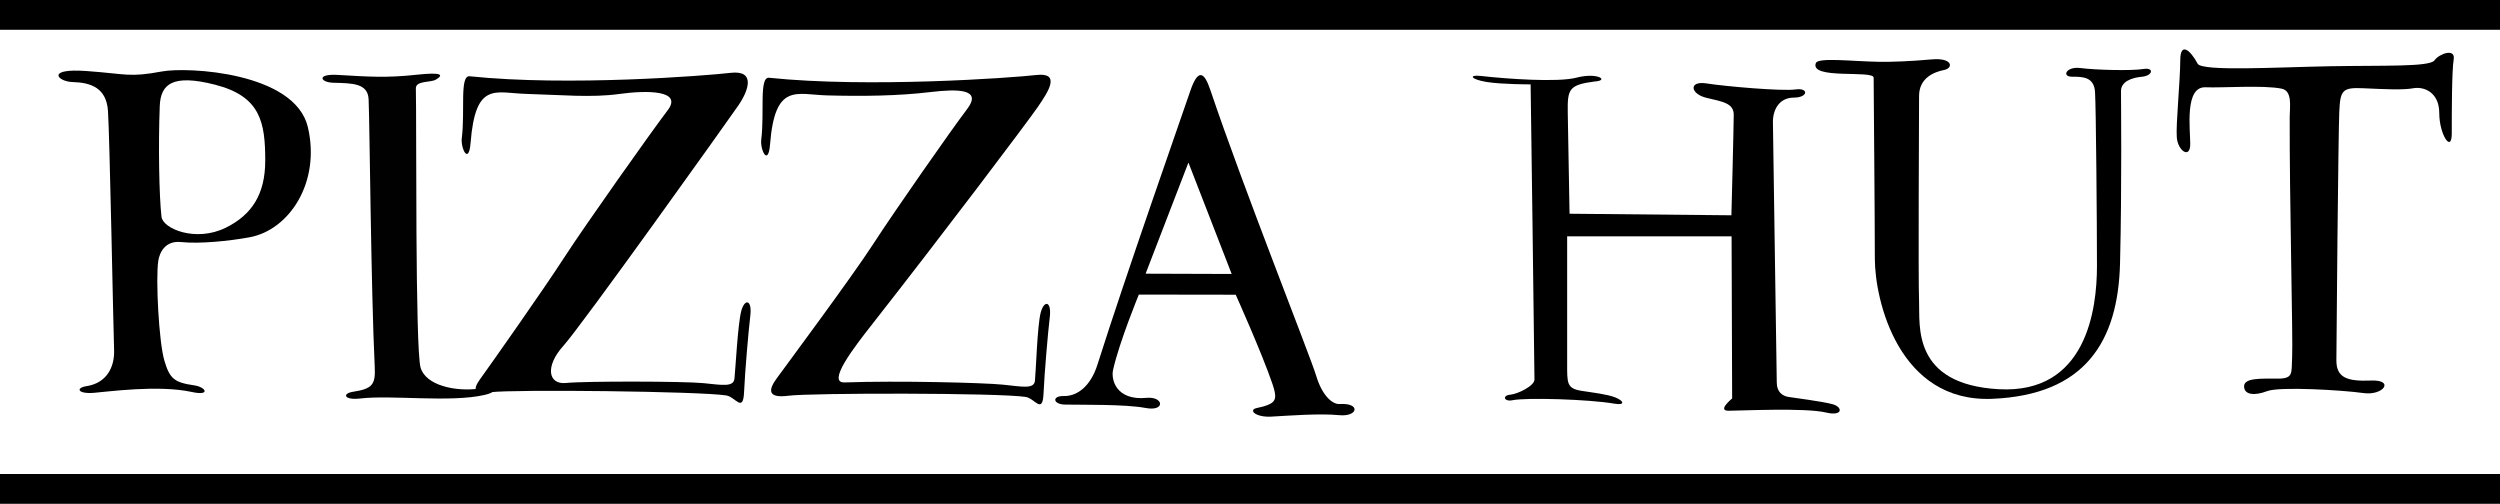
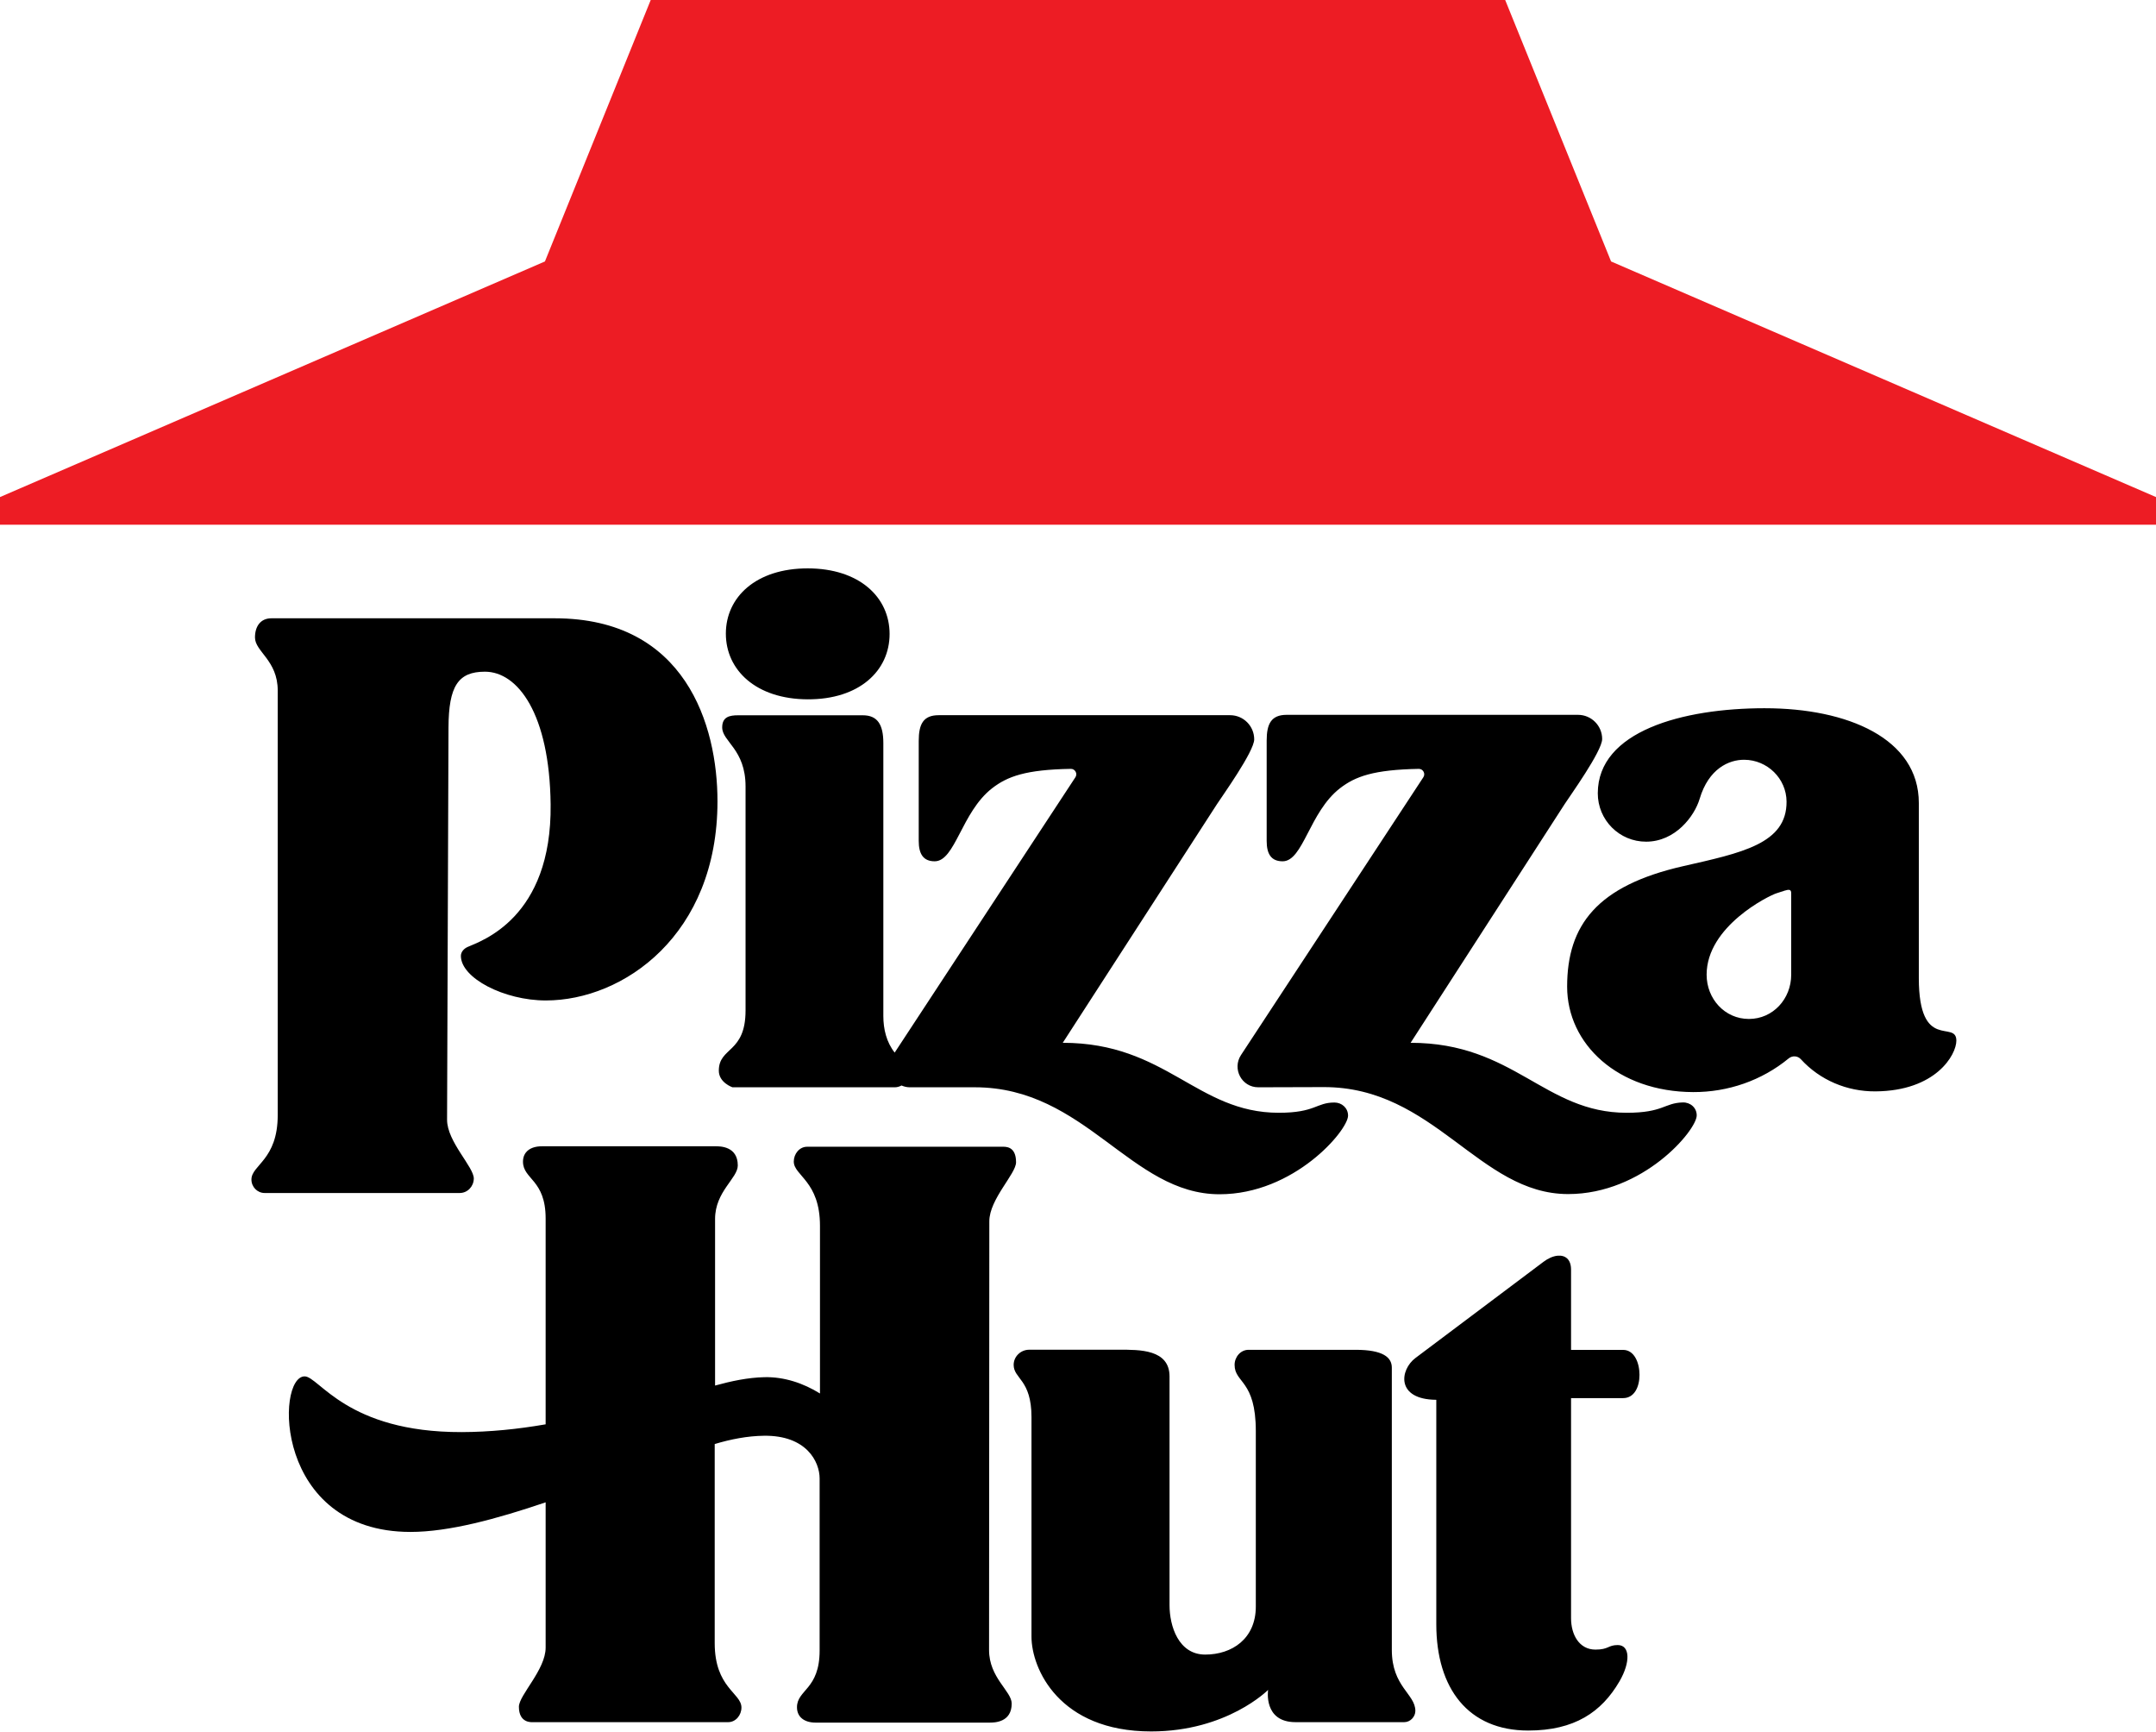
- <svg xmlns="http://www.w3.org/2000/svg" width="244.197mm" height="49.209mm" viewBox="0 0 244.197 49.209" version="1.1" id="svg46419">
-   <defs id="defs46416" />
-   <g id="layer1" transform="translate(-20.86717,-121.4631)">
-     <path id="path47615" style="fill:#000000;fill-opacity:1;stroke:#000000;stroke-width:0;stroke-linecap:square;stroke-opacity:0" d="m 28.027,128.362 c -2.423,0.063 -1.354,1.08 -0.067,1.115 1.841,0.05 3.299,0.608 3.454,2.814 0.163,2.325 0.531,21.611 0.597,23.337 0.066,1.726 -0.748,3.257 -2.689,3.552 -1.077,0.164 -0.897,0.775 0.697,0.656 1.302,-0.097 6.276,-0.806 9.597,-0.083 1.853,0.404 1.371,-0.486 0.215,-0.65 -1.978,-0.281 -2.39,-0.685 -2.905,-2.405 -0.543,-1.816 -0.864,-8.026 -0.598,-9.755 0.126,-0.821 0.681,-2.001 2.226,-1.837 1.787,0.19 4.613,-0.088 6.673,-0.462 3.918,-0.711 6.974,-5.398 5.712,-10.762 -1.262,-5.364 -11.738,-5.905 -14.246,-5.44 -3.254,0.604 -3.42,0.241 -7.405,-0.043 -0.498,-0.035 -0.915,-0.046 -1.261,-0.037 z m 18.748,8.784 c 0.003,3.302 -1.321,5.309 -3.852,6.558 -2.939,1.451 -6.151,0.099 -6.283,-1.073 -0.232,-2.052 -0.317,-6.984 -0.168,-10.807 0.083,-2.126 1.214,-3.157 5.394,-2.09 4.458,1.138 4.906,3.674 4.91,7.412 z" />
-     <path id="path47615-8" style="fill:#000000;fill-opacity:0.996;stroke:#000000;stroke-width:0;stroke-linecap:square;stroke-opacity:0" d="m 53.851,128.779 c -2.087,-0.121 -1.719,0.732 -0.432,0.767 1.841,0.05 3.382,0.027 3.454,1.619 0.104,2.329 0.232,18.54 0.597,26.11 0.083,1.725 -0.184,2.161 -2.125,2.457 -1.077,0.164 -0.89,0.844 0.697,0.656 3.062,-0.363 8.843,0.418 12.154,-0.348 1.555,-0.36 0.642,-0.771 -0.515,-0.617 -2.376,0.317 -5.213,-0.32 -5.728,-2.04 -0.543,-1.816 -0.385,-24.21 -0.465,-27.289 -0.02,-0.766 1.451,-0.557 1.946,-0.849 0.818,-0.483 0.584,-0.746 -1.846,-0.484 -2.994,0.323 -4.64,0.199 -7.737,0.019 z" />
-     <path style="fill:#000000;fill-opacity:1;stroke:#000000;stroke-width:0;stroke-linecap:square;stroke-opacity:0" d="m 65.975,134.939 c -0.125,1.015 0.685,2.68 0.859,0.475 0.477,-6.057 2.427,-4.861 5.443,-4.779 3.392,0.093 6.336,0.386 9.06,0.01 2.724,-0.376 6.249,-0.38 4.746,1.592 -1.503,1.972 -8.034,11.181 -10.1,14.375 -2.066,3.193 -7.221,10.503 -7.972,11.536 -0.751,1.033 -1.342,1.906 0.818,1.624 2.16,-0.282 20.392,-0.091 22.98,0.317 0.892,0.141 1.644,1.738 1.738,-0.329 0.094,-2.066 0.423,-5.87 0.61,-7.467 0.188,-1.597 -0.564,-1.689 -0.892,-0.423 -0.329,1.268 -0.564,5.729 -0.657,6.575 -0.094,0.845 -1.166,0.63 -3.044,0.442 -1.878,-0.188 -11.607,-0.204 -13.392,-0.016 -1.785,0.188 -2.066,-1.647 -0.282,-3.619 1.785,-1.972 16.061,-21.978 17.094,-23.481 1.033,-1.503 1.691,-3.475 -0.751,-3.193 -2.442,0.282 -15.822,1.342 -25.493,0.335 -0.99,-0.103 -0.436,3.372 -0.763,6.025 z" id="path54465" />
-     <path style="fill:#000000;fill-opacity:1;stroke:#000000;stroke-width:0;stroke-linecap:square;stroke-opacity:0" d="m 95.226,135.086 c -0.125,1.015 0.685,2.68 0.859,0.475 0.477,-6.057 2.56,-4.861 5.576,-4.779 3.392,0.093 6.934,0.054 10.056,-0.322 2.73,-0.328 5.12,-0.314 3.617,1.658 -1.503,1.972 -7.104,9.986 -9.17,13.179 -2.066,3.193 -8.682,12.097 -9.433,13.13 -0.751,1.033 -1.01,1.972 1.15,1.691 2.16,-0.282 20.592,-0.291 23.179,0.118 0.892,0.141 1.644,1.738 1.738,-0.329 0.094,-2.066 0.423,-5.87 0.611,-7.467 0.188,-1.597 -0.564,-1.689 -0.892,-0.423 -0.329,1.268 -0.464,5.796 -0.558,6.641 -0.094,0.845 -1.266,0.564 -3.144,0.376 -1.878,-0.188 -10.279,-0.403 -15.451,-0.215 -1.793,0.065 0.999,-3.519 2.64,-5.612 6.965,-8.879 15.197,-19.786 16.231,-21.289 1.033,-1.503 2.288,-3.409 -0.154,-3.127 -2.442,0.282 -16.419,1.275 -26.091,0.268 -0.99,-0.103 -0.436,3.372 -0.763,6.025 z" id="path54465-0" />
-     <path id="path57057" style="fill:#000000;fill-opacity:1;stroke:#000000;stroke-width:0;stroke-linecap:square;stroke-opacity:0" transform="scale(0.2645833)" d="m 522.105,486.795 c -1.157,0.019 -2.416,1.762 -3.83,5.922 -3.722,10.947 -23.711,67.721 -34.256,100.992 -2.596,8.19 -7.64,11.677 -12.385,11.57 -4.531,-0.102 -4.077,3.069 0.404,3.16 6.044,0.123 22.274,-0.176 29.729,1.244 7.455,1.42 6.755,-4.338 0.355,-3.728 -11.182,1.065 -13.136,-6.707 -12.336,-10.295 2.304,-10.332 9.517,-27.836 9.517,-27.836 l 35.771,0.053 c 0,0 9.684,21.563 13.532,32.871 1.657,4.868 1.549,6.606 -1.899,7.913 -2.664,1.01 -4.785,0.932 -5.155,1.744 -0.596,1.311 2.585,2.704 6.529,2.485 6.39,-0.355 18.021,-1.259 25.121,-0.549 7.099,0.71 8.111,-4.608 0.251,-4.106 -2.834,0.181 -6.55,-3.345 -8.679,-10.444 -2.13,-7.1 -26.979,-69.577 -39.048,-105.43 -1.142,-3.391 -2.312,-5.588 -3.623,-5.566 z m -4.494,32.291 15.97,41.129 -31.777,-0.104 z" />
-     <path style="fill:#000000;fill-opacity:1;stroke:#000000;stroke-width:0;stroke-linecap:square;stroke-opacity:0" d="m 174.179,142.34 15.81,0.152 c 0,0 0.227,-8.691 0.227,-9.818 0,-1.127 -1.056,-1.276 -2.653,-1.652 -1.597,-0.376 -1.785,-1.691 0,-1.409 1.785,0.282 7.373,0.775 8.688,0.587 1.315,-0.188 1.244,0.798 -0.164,0.798 -1.409,0 -2.043,1.151 -2.043,2.372 0,1.221 0.376,24.514 0.376,25.453 0,0.939 0.564,1.315 1.127,1.409 0.564,0.094 3.288,0.432 4.321,0.713 1.033,0.282 1.013,1.21 -0.64,0.812 -2.023,-0.487 -8.4,-0.172 -9.527,-0.172 -1.127,0 0.36,-1.198 0.36,-1.198 l -0.055,-15.841 h -16.061 v 12.398 c 0,1.972 -0.052,2.466 1.432,2.7 1.076,0.17 2.456,0.321 3.251,0.631 0.853,0.333 1.045,0.814 -0.104,0.613 -2.418,-0.423 -8.617,-0.61 -9.932,-0.329 -0.784,0.168 -1.046,-0.464 -0.192,-0.545 0.743,-0.07 2.352,-0.868 2.352,-1.474 0,-1.503 -0.376,-28.834 -0.376,-28.834 0,0 -2.79,0.003 -4.267,-0.231 -1.592,-0.252 -1.837,-0.737 -0.57,-0.591 2.442,0.282 7.513,0.643 9.322,0.164 2.043,-0.54 3.264,0.282 1.761,0.376 -2.506,0.33 -2.65,0.742 -2.619,3.003 z" id="path61627" />
-     <path id="rect63848" style="stroke:#000000;stroke-width:0;stroke-linecap:square;stroke-opacity:0" d="M 20.867,167.764 H 265.064 v 2.909 H 20.867 Z" />
-     <path id="rect63848-9" style="stroke:#000000;stroke-width:0;stroke-linecap:square;stroke-opacity:0" d="M 20.867,121.463 H 265.064 v 2.909 H 20.867 Z" />
-     <path style="fill:#000000;fill-opacity:1;stroke:#000000;stroke-width:0;stroke-linecap:square;stroke-opacity:0" d="m 203.882,129.05 c 0.003,1.225 0.117,13.525 0.117,17.657 0,4.133 2.348,14.088 11.459,13.713 9.11,-0.376 12.304,-5.635 12.492,-13.243 0.188,-7.608 0.094,-15.873 0.094,-16.812 0,-0.939 1.033,-1.315 2.066,-1.409 1.033,-0.094 1.221,-0.939 0.094,-0.751 -1.127,0.188 -4.696,0.094 -6.105,-0.094 -1.409,-0.188 -1.878,0.845 -0.845,0.845 1.033,0 2.16,0 2.254,1.503 0.094,1.503 0.188,12.773 0.188,17 0,4.227 -1.033,12.492 -9.58,12.022 -8.547,-0.47 -7.702,-6.293 -7.796,-8.547 -0.094,-2.254 0,-18.315 0,-20.099 0,-1.785 1.503,-2.348 2.442,-2.536 0.939,-0.188 0.845,-1.221 -1.221,-1.033 -2.066,0.188 -3.976,0.254 -5.119,0.235 -2.631,-0.044 -5.959,-0.45 -6.182,0.122 -0.64,1.642 5.64,0.662 5.642,1.427 z" id="path63982" />
-     <path style="fill:#000000;fill-opacity:1;stroke:#000000;stroke-width:0;stroke-linecap:square;stroke-opacity:0" d="m 244.523,132.827 c -0.032,7.71 0.329,21.924 0.239,23.46 -0.094,1.597 0.188,2.16 -1.409,2.16 -1.597,0 -3.287,-0.094 -3.287,0.751 0,0.845 1.033,0.939 2.254,0.47 1.221,-0.47 7.42,-0.094 9.392,0.188 1.972,0.282 3.099,-1.315 0.751,-1.221 -2.348,0.094 -3.381,-0.282 -3.381,-1.972 0,-1.691 0.188,-22.072 0.282,-24.232 0.094,-2.16 0.282,-2.442 2.348,-2.348 2.066,0.094 3.851,0.188 4.884,0 1.033,-0.188 2.536,0.376 2.536,2.442 0,2.066 1.221,3.945 1.221,1.972 0,-1.972 0,-6.105 0.188,-7.232 0.188,-1.127 -1.409,-0.564 -1.878,0.094 -0.47,0.657 -5.033,0.481 -10.199,0.575 -5.166,0.094 -12.514,0.521 -12.928,-0.243 -0.789,-1.458 -1.69,-2.06 -1.701,-0.403 -0.016,2.262 -0.437,6.27 -0.343,7.585 0.094,1.315 1.315,2.16 1.315,0.657 0,-1.503 -0.564,-5.635 1.503,-5.541 1.56,0.071 5.714,-0.233 7.446,0.14 1.048,0.226 0.772,1.783 0.769,2.698 z" id="path64683" />
+ <svg xmlns="http://www.w3.org/2000/svg" version="1.1" width="491.9" height="394.965" viewBox="0,0,491.9,394.965">
+   <g transform="translate(5.95,17.48228)">
+     <g data-paper-data="{&quot;isPaintingLayer&quot;:true}" stroke="none" stroke-width="2.033" stroke-linecap="butt" stroke-linejoin="miter" stroke-miterlimit="10" stroke-dasharray="" stroke-dashoffset="0" style="mix-blend-mode: normal">
+       <path d="M178.323,112.172c11.774,0 18.691,6.567 18.691,14.965c0,8.398 -6.917,14.949 -18.68,14.908c-11.764,-0.042 -18.677,-6.65 -18.677,-14.987c0,-8.337 6.893,-14.886 18.667,-14.886zM120.615,123.559c29.852,0 37.131,24.404 37.131,41.75c0,30.502 -21.473,45.428 -39.164,45.428c-9.496,0 -19.378,-5.101 -19.378,-10.167c0,-0.906 0.698,-1.664 1.525,-2.033c2.992,-1.336 19.254,-6.507 18.949,-32.536c-0.243,-20.742 -7.522,-30.26 -14.985,-30.26c-6.1,0 -8.282,3.256 -8.317,12.773l-0.326,89.41c-0.018,5.043 6.179,10.838 6.1,13.484c-0.053,1.792 -1.44,3.253 -3.233,3.253h-44.475c-1.691,0 -3.033,-1.399 -3.026,-3.09c0.015,-3.315 5.997,-4.455 5.997,-14.683v-96.853c0,-6.894 -5.187,-8.868 -5.187,-12.102c0,-2.603 1.321,-4.373 3.741,-4.373zM396.72,144.076c18.85,0 35.117,6.895 35.117,21.618v39.919c0,17 8.563,9.414 8.563,14.294c0,3.233 -4.677,11.485 -18.484,11.569c-6.461,0.039 -12.646,-2.564 -16.999,-7.34c-0.72,-0.79 -1.943,-0.862 -2.768,-0.183c-6.134,5.05 -13.851,7.714 -21.796,7.685c-17.203,-0.061 -28.755,-10.94 -28.755,-24.056c0,-14.072 6.871,-23.007 26.435,-27.472c13.317,-3.039 23.699,-5.084 23.627,-14.743c-0.039,-5.269 -4.39,-9.51 -9.659,-9.536c-3.477,-0.017 -8.106,1.999 -10.167,8.904c-1.192,3.994 -5.551,9.765 -12.201,9.782c-6.12,0.016 -11.055,-4.941 -11.041,-11.061c0.031,-14.112 19.278,-19.382 38.128,-19.382zM354.08,145.582c3.043,0 5.509,2.469 5.509,5.513c-0,2.766 -7.398,13.054 -8.539,14.822l-35.161,54.479c23.629,0 30.503,15.962 49.292,15.962c8.378,0 8.544,-2.239 12.793,-2.359c1.748,-0.05 3.205,1.223 3.189,2.971c-0.03,3.396 -12.2,17.932 -29.343,17.932c-20.335,0 -30.501,-24.476 -55.798,-24.402l-14.886,0.044c-3.783,0.011 -6.02,-4.201 -3.944,-7.363l41.603,-63.364c0.542,-0.825 -0.07,-1.929 -1.056,-1.91c-10.269,0.195 -14.46,1.705 -17.976,4.432c-6.997,5.427 -8.377,16.653 -13.075,16.653c-2.644,0 -3.642,-1.706 -3.642,-4.655v-22.877c0,-3.823 1.038,-5.878 4.555,-5.878zM298.503,234.018c1.684,0 3.112,1.241 3.112,2.991c0,3.354 -12.282,17.936 -29.323,17.936c-20.294,0 -30.562,-24.402 -55.818,-24.402h-14.886c-0.638,0 -1.265,-0.156 -1.851,-0.409c-0.466,0.245 -0.979,0.409 -1.505,0.409h-37.071c0,0 -3.11,-1.06 -3.11,-3.785c0,-5.47 6.1,-3.904 6.1,-13.746v-51.079c0,-8.52 -5.33,-10.23 -5.33,-13.484c0,-2.44 1.728,-2.764 3.63,-2.764l28.461,0c3.294,0 4.675,2.053 4.675,6.323v62.267c0,3.016 0.721,5.986 2.586,8.356l41.238,-62.816c0.541,-0.825 -0.07,-1.927 -1.056,-1.91c-10.249,0.176 -14.455,1.712 -17.956,4.432c-6.992,5.434 -8.401,16.653 -13.099,16.653c-2.623,0 -3.638,-1.706 -3.638,-4.655v-22.797c0,-3.843 1.038,-5.874 4.555,-5.874h66.493c3.036,0 5.492,2.473 5.493,5.509c0,2.766 -7.381,13.059 -8.523,14.826l-35.157,54.396c23.629,0 30.564,15.962 49.292,15.962c8.358,0 8.519,-2.339 12.687,-2.339zM399.345,186.295c-1.688,0.527 -15.922,7.501 -15.922,18.564c0,5.514 4.143,10.097 9.649,10.097c5.506,0 9.649,-4.591 9.649,-10.097v-18.564c0,-0.496 -0.137,-0.729 -0.433,-0.782c-0.493,-0.09 -1.431,0.31 -2.943,0.782zM157.36,244.003c0.872,0 5.02,-0.061 5.02,4.373c0,2.927 -5.183,5.938 -5.183,12.201v38.005c3.681,-1.013 7.447,-1.823 11.264,-1.91c4.482,-0.103 8.863,1.353 12.67,3.721v-38.251c0,-10.208 -5.977,-11.431 -5.977,-14.659c0,-1.745 1.285,-3.376 3.03,-3.376h44.471c0.765,0 3.213,-0.218 3.213,3.539c0,2.644 -6.097,8.417 -6.1,13.46l-0.06,97.79c-0.004,6.344 5.147,9.395 5.163,12.201c0.025,4.377 -4.025,4.373 -5.024,4.373h-39.713c-2.501,0 -4.25,-1.222 -4.25,-3.499c0,-4.026 5.167,-4.025 5.167,-12.952v-39.228c0,-3.868 -3.032,-9.873 -12.67,-9.758c-3.823,0.045 -7.605,0.795 -11.268,1.891v45.408c0,10.208 6.083,11.369 6.1,14.683c0.009,1.74 -1.291,3.352 -3.03,3.352h-44.53c-0.232,0 -3.213,0.308 -3.213,-3.515c0,-2.644 6.1,-8.441 6.1,-13.484v-33.147c-11.143,3.782 -22.064,6.752 -30.828,6.752c-31.133,0 -30.768,-35.483 -24.16,-35.483c3.274,0 9.597,12.773 35.808,12.709c6.43,-0.016 12.843,-0.672 19.179,-1.771v-46.953c0,-8.907 -5.167,-8.904 -5.167,-12.971c0,-2.277 1.748,-3.499 4.27,-3.499zM352.491,272.146v18.301h11.875c2.542,0 3.741,2.909 3.741,5.695c0,2.786 -1.199,5.306 -3.741,5.306h-11.875v50.206c0,3.721 1.831,7.161 5.572,7.161c3.05,0 2.847,-1.037 5.084,-1.037c2.806,0 2.955,3.884 0.385,8.293c-4.08,7 -10.245,11.208 -20.819,11.208c-13.645,0 -20.966,-9.561 -20.966,-24.263v-51.183c-9.273,-0.061 -8.329,-6.854 -4.758,-9.536l29.239,-21.959c1.031,-0.774 2.16,-1.276 3.181,-1.374c1.702,-0.164 3.082,0.754 3.082,3.181zM249.415,290.408c4.575,0 11.47,-0.122 11.47,6.1v52.199c0,4.718 2.033,11.244 8.134,11.244c6.1,0 11.55,-3.597 11.55,-10.958v-40.018c0,-11.693 -4.841,-10.923 -4.841,-15.112c0,-1.783 1.346,-3.435 3.193,-3.435h24.402c6.283,0 8.277,1.728 8.277,4.067v64.38c0,8.439 5.37,10.045 5.37,13.929c0,1.306 -1.135,2.562 -2.522,2.562h-24.811c-7.422,0 -6.263,-7.359 -6.263,-7.359c0,0 -9.352,9.476 -26.678,9.476c-21.026,0 -27.309,-14.337 -27.309,-21.638v-50.063c0,-8.602 -4.067,-8.706 -4.067,-11.919c0,-1.92 1.624,-3.455 3.559,-3.455z" fill="#000000" fill-rule="nonzero" />
+       <path d="M337.465,-17.482l24.158,59.642l124.327,53.745v6.304h-491.9v-6.304l124.327,-53.745l24.137,-59.642z" fill="#ed1c24" fill-rule="evenodd" />
+     </g>
  </g>
</svg>
